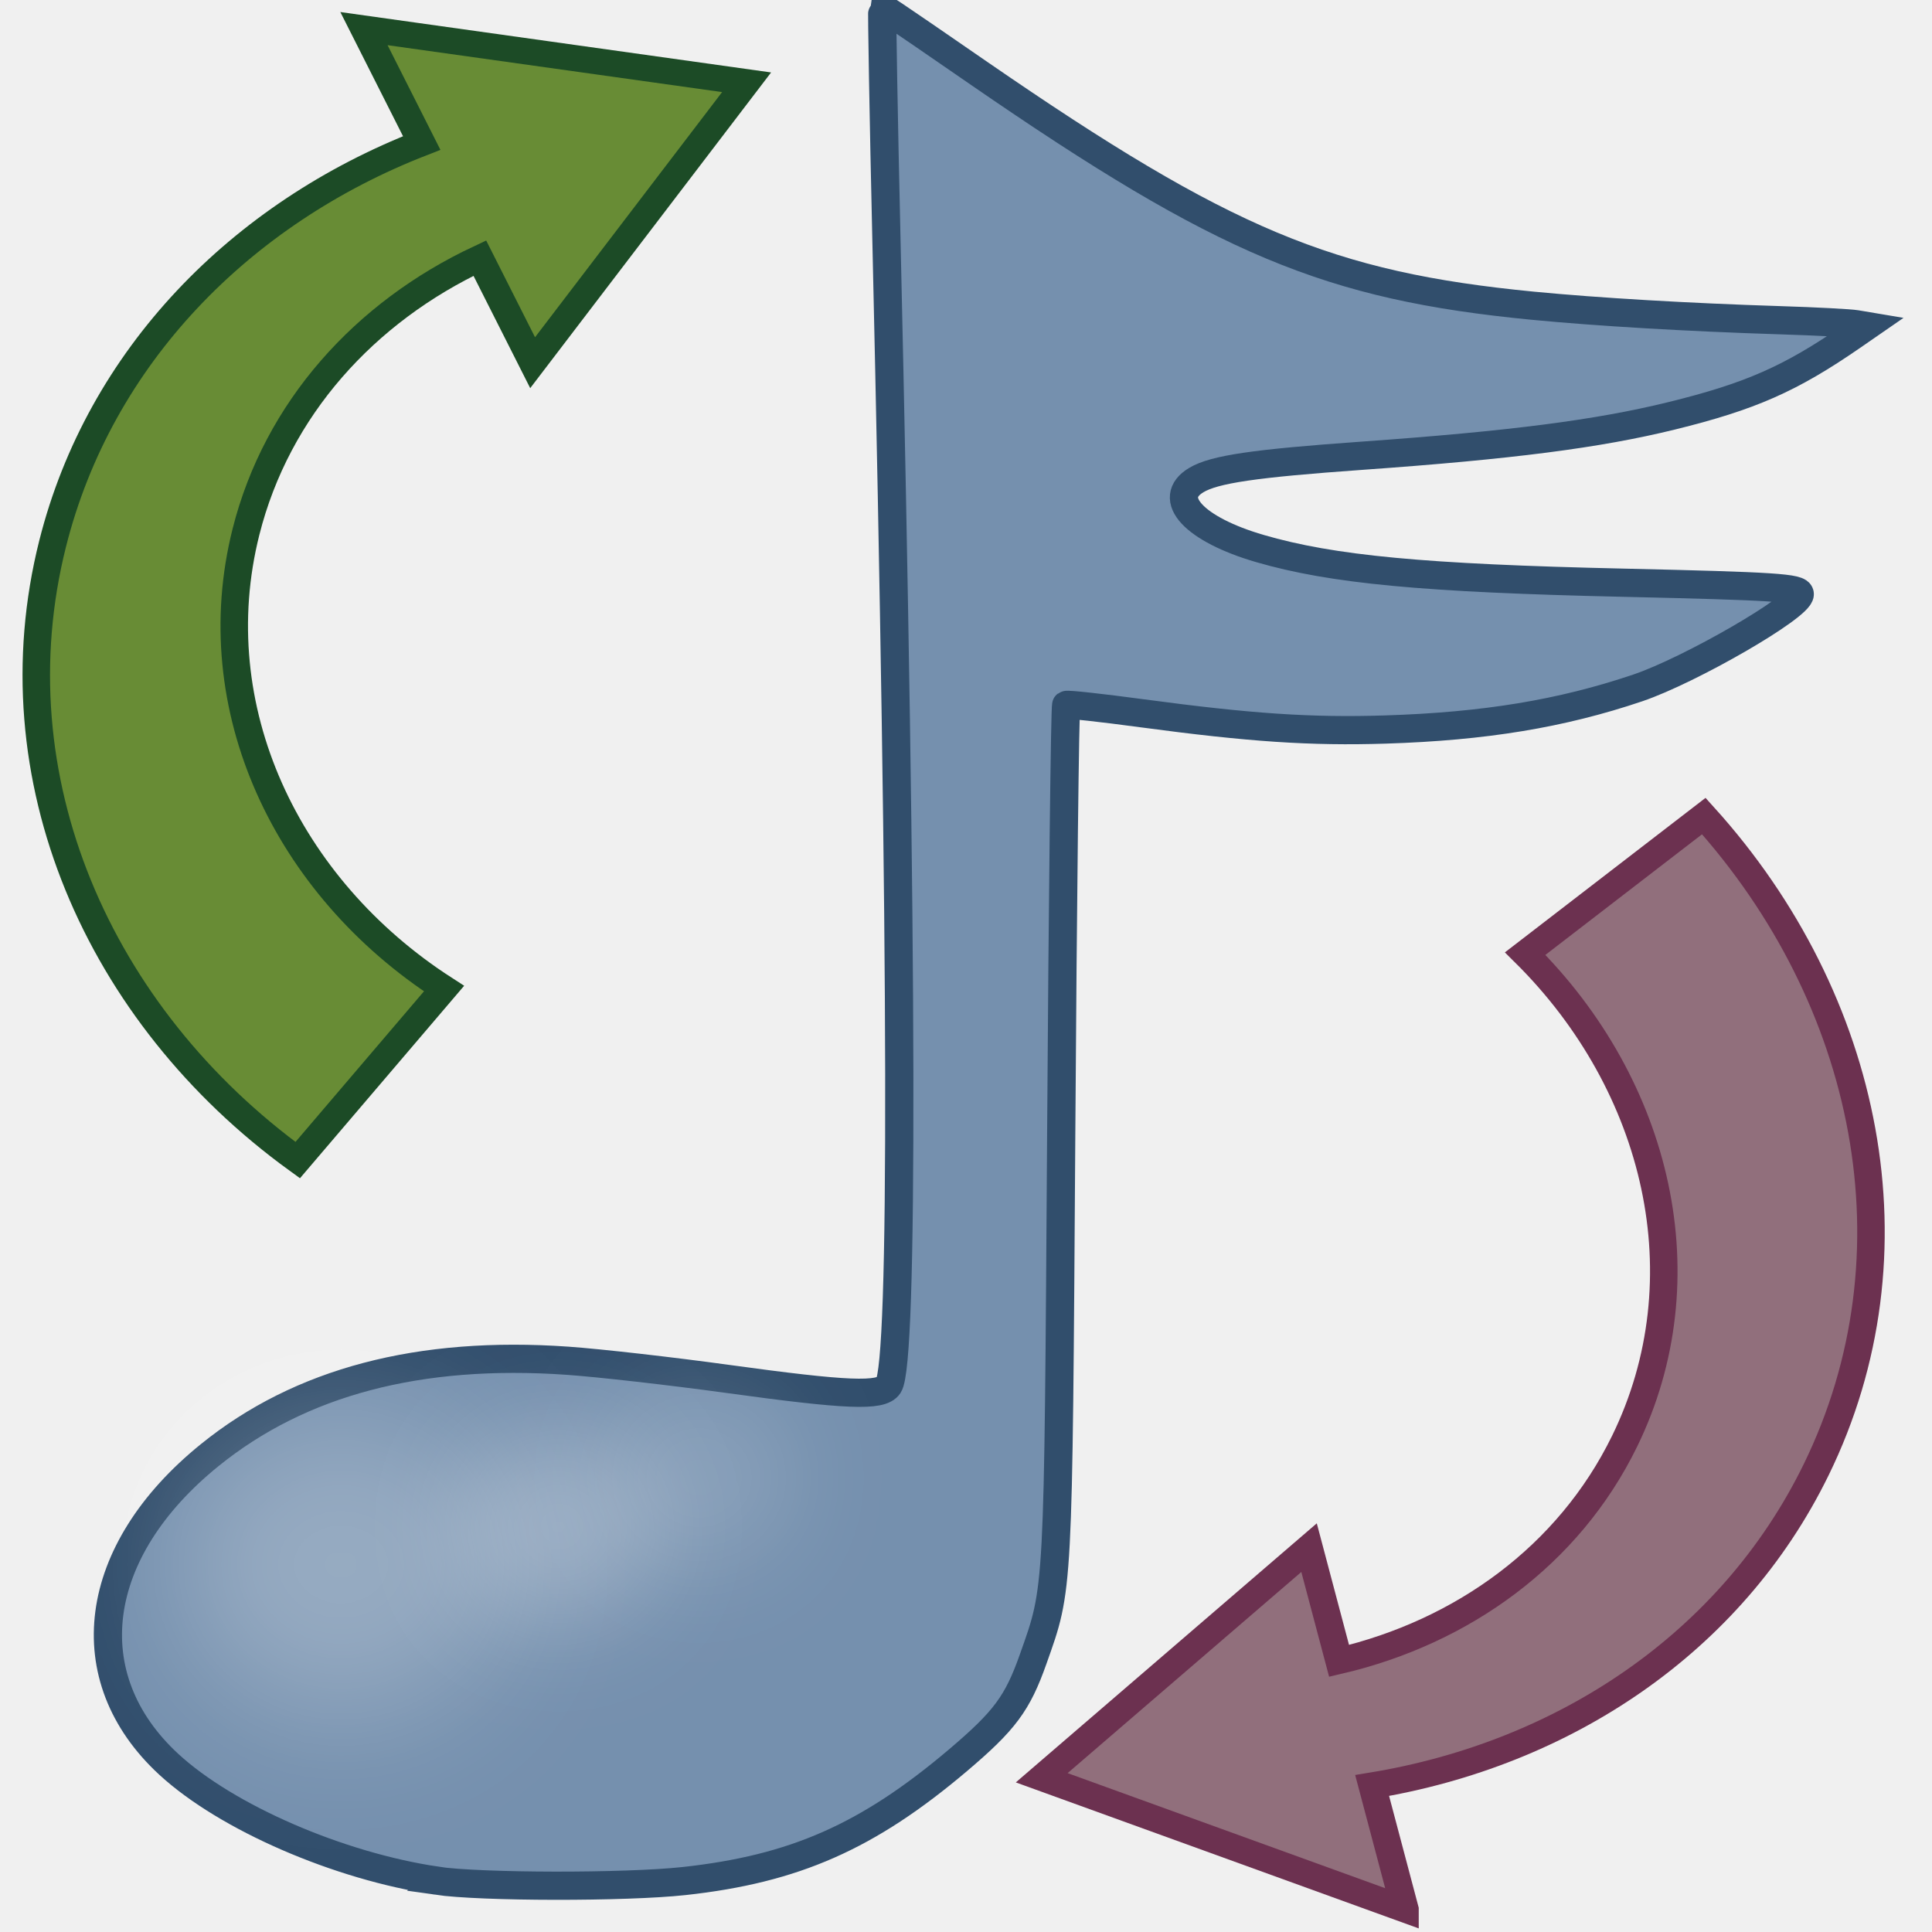
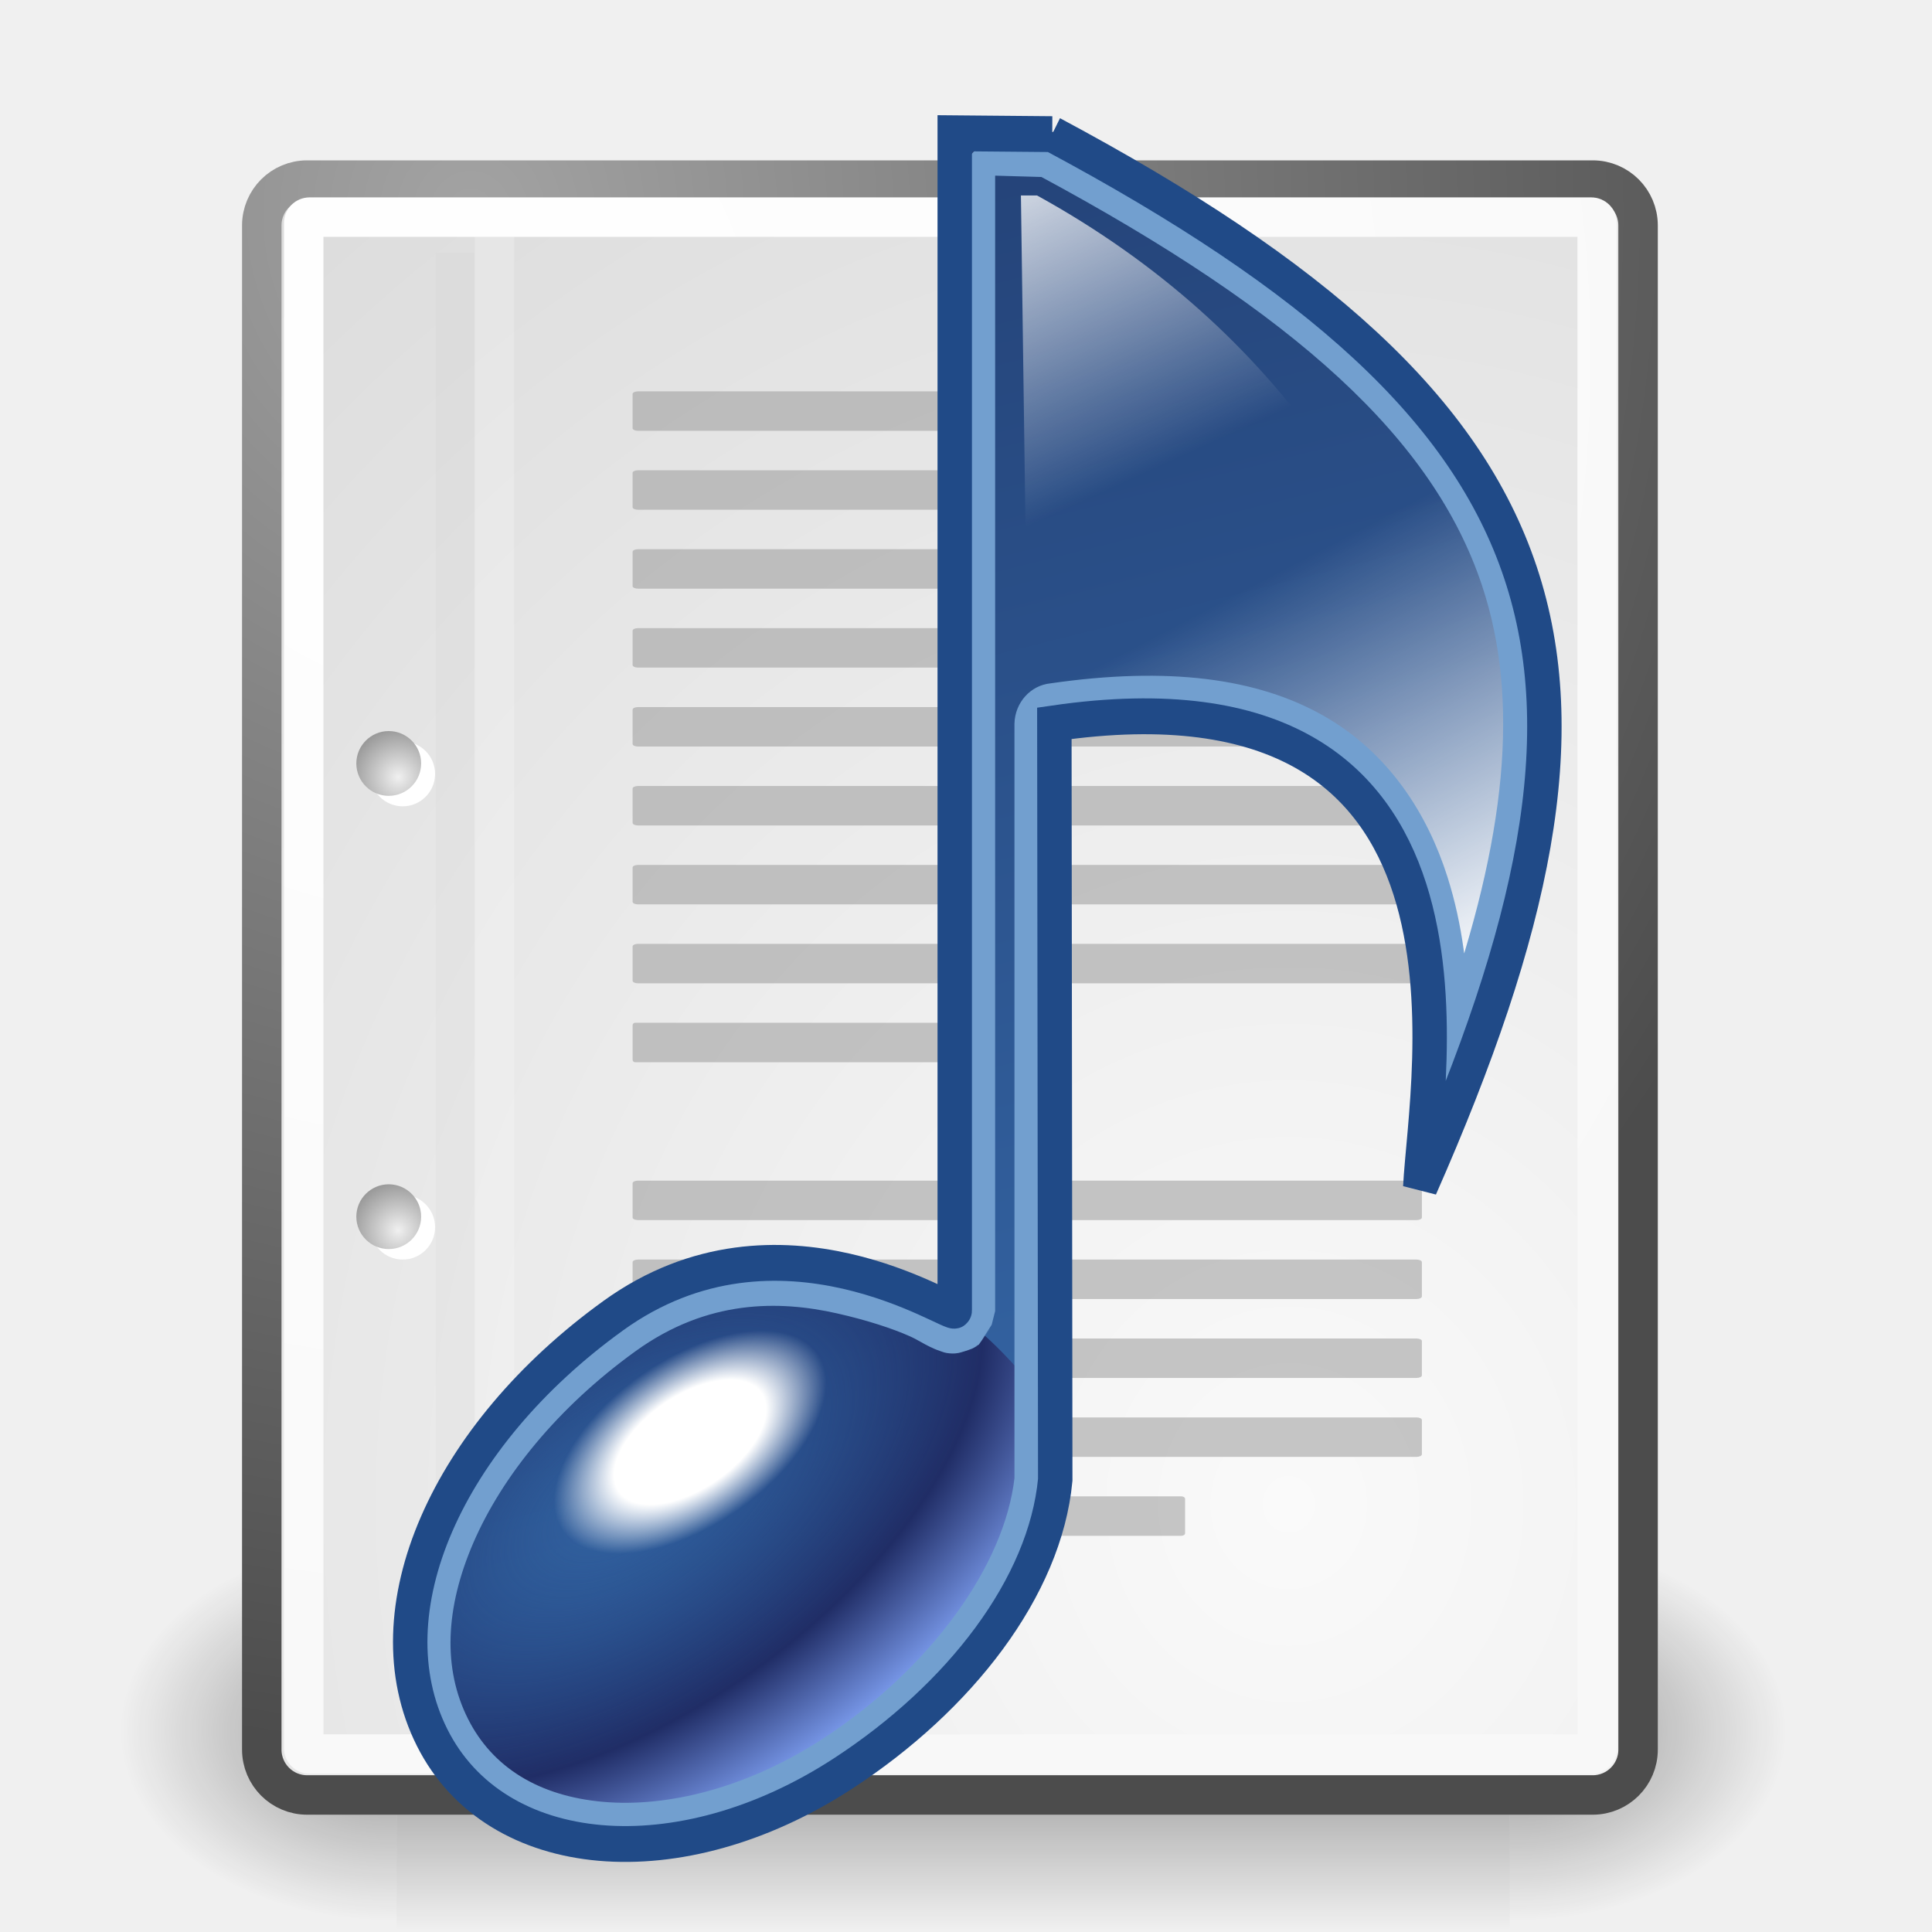
<svg xmlns="http://www.w3.org/2000/svg" xmlns:xlink="http://www.w3.org/1999/xlink" width="256" height="256" id="svg2846" version="1.1">
  <defs id="defs2848">
+     <linearGradient id="linearGradient30684">
+       <stop style="stop-color:#babdb6;stop-opacity:1" offset="0" id="stop30686" />
+       <stop style="stop-color:#d3d7cf;stop-opacity:1" offset="1" id="stop30688" />
+     </linearGradient>
    <linearGradient xlink:href="#linearGradient5369" id="linearGradient5377" x1="298.356" y1="621.084" x2="310.772" y2="627.605" gradientUnits="userSpaceOnUse" />
    <linearGradient id="linearGradient5369">
      <stop style="stop-color:#ffffff;stop-opacity:1;" offset="0" id="stop5371" />
      <stop style="stop-color:#ffffff;stop-opacity:1;" offset="1" id="stop5373" />
    </linearGradient>
    <linearGradient xlink:href="#linearGradient5369" id="linearGradient5459" x1="298.356" y1="621.084" x2="310.772" y2="627.605" gradientUnits="userSpaceOnUse" />
    <linearGradient id="linearGradient5461">
      <stop style="stop-color:#ffffff;stop-opacity:1;" offset="0" id="stop5463" />
      <stop style="stop-color:#ffffff;stop-opacity:1;" offset="1" id="stop5465" />
    </linearGradient>
-     <filter color-interpolation-filters="sRGB" id="filter6355" x="-0.441" width="1.883" y="-0.524" height="2.048">
-       <feGaussianBlur stdDeviation="1.529" id="feGaussianBlur6357" />
-     </filter>
    <linearGradient xlink:href="#linearGradient5369" id="linearGradient5469" x1="298.356" y1="621.084" x2="310.772" y2="627.605" gradientUnits="userSpaceOnUse" />
    <linearGradient id="linearGradient5471">
      <stop style="stop-color:#ffffff;stop-opacity:1;" offset="0" id="stop5473" />
      <stop style="stop-color:#ffffff;stop-opacity:1;" offset="1" id="stop5475" />
    </linearGradient>
-     <filter color-interpolation-filters="sRGB" id="filter3863" x="-0.544" width="2.089" y="-0.646" height="2.293">
-       <feGaussianBlur stdDeviation="1.885" id="feGaussianBlur3865" />
-     </filter>
    <linearGradient xlink:href="#linearGradient5369" id="linearGradient5479" x1="298.356" y1="621.084" x2="310.772" y2="627.605" gradientUnits="userSpaceOnUse" />
    <linearGradient id="linearGradient5481">
      <stop style="stop-color:#ffffff;stop-opacity:1;" offset="0" id="stop5483" />
      <stop style="stop-color:#ffffff;stop-opacity:1;" offset="1" id="stop5485" />
    </linearGradient>
-     <filter color-interpolation-filters="sRGB" id="filter3863-7" x="-0.544" width="2.089" y="-0.646" height="2.293">
-       <feGaussianBlur stdDeviation="1.885" id="feGaussianBlur3865-8" />
-     </filter>
    <linearGradient y2="627.605" x2="310.772" y1="621.084" x1="298.356" gradientUnits="userSpaceOnUse" id="linearGradient5495" xlink:href="#linearGradient5369" />
    <linearGradient y2="627.605" x2="310.772" y1="621.084" x1="298.356" gradientUnits="userSpaceOnUse" id="linearGradient5497" xlink:href="#linearGradient5369" />
    <linearGradient y2="627.605" x2="310.772" y1="621.084" x1="298.356" gradientUnits="userSpaceOnUse" id="linearGradient5499" xlink:href="#linearGradient5369" />
    <linearGradient y2="627.605" x2="310.772" y1="621.084" x1="298.356" gradientUnits="userSpaceOnUse" id="linearGradient5501" xlink:href="#linearGradient5369" />
+     <linearGradient xlink:href="#linearGradient25869" id="linearGradient26827" gradientUnits="userSpaceOnUse" x1="92.118" y1="32.331" x2="97.352" y2="54.043" gradientTransform="matrix(1.334605,0,0,1.334605,-31.9148,-19.48015)" />
+     <linearGradient id="linearGradient25869">
+       <stop style="stop-color:#203a6d;stop-opacity:1" offset="0" id="stop25871" />
+       <stop style="stop-color:#3465a4;stop-opacity:1" offset="1" id="stop25873" />
+     </linearGradient>
+     <radialGradient xlink:href="#radialGradient26169" id="radialGradient26833" gradientUnits="userSpaceOnUse" gradientTransform="matrix(0.8159038,-0.5809782,0.3660159,0.4740637,-4.031154,76.55963)" cx="83.698" cy="53.111" fx="83.698" fy="53.111" r="4.351" />
+     <radialGradient gradientUnits="userSpaceOnUse" id="radialGradient26169" r="136.004" cy="-31" cx="52">
+       <stop offset="0" style="stop-color:#ffffff;stop-opacity:1;" id="stop26171" />
+       <stop offset="0" style="stop-color:#3663b6;stop-opacity:1;" id="stop26173" />
+       <stop offset="1" style="stop-color:#ffffff;stop-opacity:0" id="stop26175" />
+     </radialGradient>
+     <radialGradient xlink:href="#radialGradient26169" id="radialGradient26831" gradientUnits="userSpaceOnUse" gradientTransform="matrix(0.8159038,-0.5809782,0.3660159,0.4740637,-4.031154,76.55963)" cx="83.698" cy="53.111" fx="83.698" fy="53.111" r="4.351" />
+     <radialGradient gradientUnits="userSpaceOnUse" id="radialGradient29866" r="136.004" cy="-31" cx="52">
+       <stop offset="0" style="stop-color:#ffffff;stop-opacity:1;" id="stop29868" />
+       <stop offset="0" style="stop-color:#3663b6;stop-opacity:1;" id="stop29870" />
+       <stop offset="1" style="stop-color:#ffffff;stop-opacity:0" id="stop29872" />
+     </radialGradient>
+     <radialGradient xlink:href="#radialGradient26179" id="radialGradient26829" gradientUnits="userSpaceOnUse" gradientTransform="matrix(1.582584,-1.082587,0.5973193,0.8053195,-68.44342,106.5404)" cx="84.235" cy="51.627" fx="84.235" fy="51.627" r="4.351" />
+     <radialGradient cx="52" cy="-31" r="136.004" id="radialGradient26179" gradientUnits="userSpaceOnUse">
+       <stop id="stop26181" style="stop-color:#204a87;stop-opacity:0" offset="0" />
+       <stop id="stop26183" style="stop-color:#202d66;stop-opacity:1" offset="0.648" />
+       <stop id="stop26185" style="stop-color:#87aaff;stop-opacity:1" offset="1" />
+     </radialGradient>
+     <linearGradient xlink:href="#linearGradient26209" id="linearGradient26835" gradientUnits="userSpaceOnUse" x1="101.964" y1="47.226" x2="99.321" y2="41.96" gradientTransform="matrix(1.334605,0,0,1.334605,-31.9148,-19.48015)" />
+     <linearGradient id="linearGradient26209">
+       <stop style="stop-color:#ffffff;stop-opacity:1;" offset="0" id="stop26211" />
+       <stop style="stop-color:#ffffff;stop-opacity:0;" offset="1" id="stop26213" />
+     </linearGradient>
+     <linearGradient xlink:href="#linearGradient26209-5" id="linearGradient26837" gradientUnits="userSpaceOnUse" gradientTransform="matrix(1.334605,0,0,1.334605,-31.9148,-9.028608)" x1="94.927" y1="28.336" x2="96.994" y2="33.071" />
+     <linearGradient id="linearGradient26209-5">
+       <stop style="stop-color:#ffffff;stop-opacity:1;" offset="0" id="stop26211-0" />
+       <stop style="stop-color:#ffffff;stop-opacity:0;" offset="1" id="stop26213-0" />
+     </linearGradient>
+     <radialGradient r="12.469" fy="176.5" fx="192.969" cy="176.5" cx="192.969" gradientTransform="matrix(0.786217,-0.04367762,0.02938633,0.5289672,36.06675,91.56571)" gradientUnits="userSpaceOnUse" id="radialGradient26903" xlink:href="#radialGradient25829" />
+     <radialGradient gradientUnits="userSpaceOnUse" id="radialGradient25829" r="136.004" cy="-31" cx="52">
+       <stop offset="0" style="stop-color:#ffffff;stop-opacity:1;" id="stop25831" />
+       <stop offset="0.557" style="stop-color:#ffffff;stop-opacity:1;" id="stop25833" />
+       <stop offset="1" style="stop-color:#ffffff;stop-opacity:0;" id="stop25835" />
+     </radialGradient>
+     <linearGradient xlink:href="#linearGradient25869" id="linearGradient30005" gradientUnits="userSpaceOnUse" gradientTransform="matrix(1.334605,0,0,1.334605,-31.9148,-19.48015)" x1="92.118" y1="32.331" x2="97.352" y2="54.043" />
+     <radialGradient xlink:href="#radialGradient26179" id="radialGradient30007" gradientUnits="userSpaceOnUse" gradientTransform="matrix(1.582584,-1.082587,0.5973193,0.8053195,-68.44342,106.5404)" cx="84.235" cy="51.627" fx="84.235" fy="51.627" r="4.351" />
+     <radialGradient xlink:href="#radialGradient26169" id="radialGradient30009" gradientUnits="userSpaceOnUse" gradientTransform="matrix(0.8159038,-0.5809782,0.3660159,0.4740637,-4.031154,76.55963)" cx="83.698" cy="53.111" fx="83.698" fy="53.111" r="4.351" />
+     <radialGradient xlink:href="#radialGradient26169" id="radialGradient30011" gradientUnits="userSpaceOnUse" gradientTransform="matrix(0.8159038,-0.5809782,0.3660159,0.4740637,-4.031154,76.55963)" cx="83.698" cy="53.111" fx="83.698" fy="53.111" r="4.351" />
+     <linearGradient xlink:href="#linearGradient26209" id="linearGradient30013" gradientUnits="userSpaceOnUse" gradientTransform="matrix(1.334605,0,0,1.334605,-31.9148,-19.48015)" x1="101.964" y1="47.226" x2="99.321" y2="41.96" />
+     <linearGradient xlink:href="#linearGradient26209-5" id="linearGradient30015" gradientUnits="userSpaceOnUse" gradientTransform="matrix(1.334605,0,0,1.334605,-31.9148,-9.028608)" x1="94.927" y1="28.336" x2="96.994" y2="33.071" />
+     <linearGradient xlink:href="#linearGradient30684" id="linearGradient30690" x1="5.568" y1="38.112" x2="35.881" y2="77.314" gradientUnits="userSpaceOnUse" />
+     <linearGradient xlink:href="#linearGradient30684-0" id="linearGradient30690-2" x1="5.568" y1="38.112" x2="35.881" y2="77.314" gradientUnits="userSpaceOnUse" />
+     <linearGradient id="linearGradient30684-0">
+       <stop style="stop-color:#babdb6;stop-opacity:1" offset="0" id="stop30686-8" />
+       <stop style="stop-color:#d3d7cf;stop-opacity:1" offset="1" id="stop30688-9" />
+     </linearGradient>
+     <linearGradient y2="77.314" x2="35.881" y1="38.112" x1="5.568" gradientUnits="userSpaceOnUse" id="linearGradient30709" xlink:href="#linearGradient30684-0" />
+     <radialGradient xlink:href="#linearGradient259" id="radialGradient15658" gradientUnits="userSpaceOnUse" gradientTransform="scale(0.960493,1.041132)" cx="33.967" cy="35.737" fx="33.967" fy="35.737" r="86.708" />
+     <linearGradient id="linearGradient259">
+       <stop id="stop260" offset="0" style="stop-color:#fafafa;stop-opacity:1;" />
+       <stop id="stop261" offset="1" style="stop-color:#bbbbbb;stop-opacity:1;" />
+     </linearGradient>
+     <radialGradient xlink:href="#linearGradient269" id="radialGradient15656" gradientUnits="userSpaceOnUse" gradientTransform="matrix(0.968273,0,0,1.032767,3.353553,0.646447)" cx="8.824" cy="3.756" fx="8.824" fy="3.756" r="37.752" />
+     <linearGradient id="linearGradient269">
+       <stop id="stop270" offset="0" style="stop-color:#a3a3a3;stop-opacity:1;" />
+       <stop id="stop271" offset="1" style="stop-color:#4c4c4c;stop-opacity:1;" />
+     </linearGradient>
+     <radialGradient xlink:href="#linearGradient15662" id="radialGradient15668" gradientUnits="userSpaceOnUse" gradientTransform="matrix(0.968273,0,0,1.032767,-2.75,-2.499999)" cx="8.144" cy="7.268" fx="8.144" fy="7.268" r="38.159" />
+     <linearGradient id="linearGradient15662">
+       <stop id="stop15664" offset="0" style="stop-color:#ffffff;stop-opacity:1;" />
+       <stop id="stop15666" offset="1" style="stop-color:#f8f8f8;stop-opacity:1;" />
+     </linearGradient>
+     <radialGradient r="5.256" fy="114.568" fx="20.892" cy="114.568" cx="20.892" gradientTransform="matrix(0.229703,0,0,0.229703,4.613529,3.979808)" gradientUnits="userSpaceOnUse" id="radialGradient2283" xlink:href="#aigrd2" />
+     <radialGradient id="aigrd2" cx="20.892" cy="114.568" r="5.256" fx="20.892" fy="114.568" gradientUnits="userSpaceOnUse">
+       <stop offset="0" style="stop-color:#F0F0F0" id="stop15566" />
+       <stop offset="1" style="stop-color:#9a9a9a;stop-opacity:1;" id="stop15568" />
+     </radialGradient>
+     <radialGradient r="5.257" fy="64.568" fx="20.892" cy="64.568" cx="20.892" gradientTransform="matrix(0.229703,0,0,0.229703,4.613529,3.979808)" gradientUnits="userSpaceOnUse" id="radialGradient2285" xlink:href="#aigrd3" />
+     <radialGradient id="aigrd3" cx="20.892" cy="64.568" r="5.257" fx="20.892" fy="64.568" gradientUnits="userSpaceOnUse">
+       <stop offset="0" style="stop-color:#F0F0F0" id="stop15573" />
+       <stop offset="1" style="stop-color:#9a9a9a;stop-opacity:1;" id="stop15575" />
+     </radialGradient>
+     <radialGradient r="86.708" fy="35.737" fx="33.967" cy="35.737" cx="33.967" gradientTransform="matrix(0.2918825,0,0,0.3163878,26.14399,60.18745)" gradientUnits="userSpaceOnUse" id="radialGradient31867" xlink:href="#linearGradient259" />
+     <radialGradient r="37.752" fy="3.756" fx="8.824" cy="3.756" cx="8.824" gradientTransform="matrix(0.2942468,0,0,0.3138457,27.1631,60.3839)" gradientUnits="userSpaceOnUse" id="radialGradient31869" xlink:href="#linearGradient269" />
+     <radialGradient xlink:href="#linearGradient15662" id="radialGradient31954" gradientUnits="userSpaceOnUse" gradientTransform="matrix(0.2942468,0,0,0.3138457,27.1631,60.3839)" cx="8.144" cy="7.268" fx="8.144" fy="7.268" r="38.159" />
+     <radialGradient xlink:href="#aigrd2" id="radialGradient31956" gradientUnits="userSpaceOnUse" gradientTransform="matrix(0.229703,0,0,0.229703,4.613529,3.979808)" cx="20.892" cy="114.568" fx="20.892" fy="114.568" r="5.256" />
+     <radialGradient xlink:href="#aigrd3" id="radialGradient31958" gradientUnits="userSpaceOnUse" gradientTransform="matrix(0.229703,0,0,0.229703,4.613529,3.979808)" cx="20.892" cy="64.568" fx="20.892" fy="64.568" r="5.257" />
+     <radialGradient r="5.256" fy="114.568" fx="20.892" cy="114.568" cx="20.892" gradientTransform="matrix(0.229703,0,0,0.229703,4.613529,3.979808)" gradientUnits="userSpaceOnUse" id="radialGradient2283-4" xlink:href="#aigrd2-1" />
+     <radialGradient id="aigrd2-1" cx="20.892" cy="114.568" r="5.256" fx="20.892" fy="114.568" gradientUnits="userSpaceOnUse">
+       <stop offset="0" style="stop-color:#F0F0F0" id="stop15566-6" />
+       <stop offset="1" style="stop-color:#9a9a9a;stop-opacity:1;" id="stop15568-6" />
+     </radialGradient>
+     <radialGradient r="5.257" fy="64.568" fx="20.892" cy="64.568" cx="20.892" gradientTransform="matrix(0.229703,0,0,0.229703,4.613529,3.979808)" gradientUnits="userSpaceOnUse" id="radialGradient2285-5" xlink:href="#aigrd3-7" />
+     <radialGradient id="aigrd3-7" cx="20.892" cy="64.568" r="5.257" fx="20.892" fy="64.568" gradientUnits="userSpaceOnUse">
+       <stop offset="0" style="stop-color:#F0F0F0" id="stop15573-0" />
+       <stop offset="1" style="stop-color:#9a9a9a;stop-opacity:1;" id="stop15575-3" />
+     </radialGradient>
+     <radialGradient xlink:href="#linearGradient15662-7" id="radialGradient15668-0" gradientUnits="userSpaceOnUse" gradientTransform="matrix(1.538668,0,0,1.641155,4.411455,33.30353)" cx="8.144" cy="7.268" fx="8.144" fy="7.268" r="38.159" />
+     <linearGradient id="linearGradient15662-7">
+       <stop id="stop15664-0" offset="0" style="stop-color:#ffffff;stop-opacity:1;" />
+       <stop id="stop15666-6" offset="1" style="stop-color:#f8f8f8;stop-opacity:1;" />
+     </linearGradient>
+     <radialGradient xlink:href="#linearGradient259-4" id="radialGradient15658-4" gradientUnits="userSpaceOnUse" gradientTransform="matrix(1.526305,0,0,1.654447,-0.9176276,32.27627)" cx="33.967" cy="35.737" fx="33.967" fy="35.737" r="86.708" />
+     <linearGradient id="linearGradient259-4">
+       <stop id="stop260-6" offset="0" style="stop-color:#fafafa;stop-opacity:1;" />
+       <stop id="stop261-4" offset="1" style="stop-color:#bbbbbb;stop-opacity:1;" />
+     </linearGradient>
+     <radialGradient xlink:href="#linearGradient269-3" id="radialGradient15656-9" gradientUnits="userSpaceOnUse" gradientTransform="matrix(1.538668,0,0,1.641155,4.411455,33.30353)" cx="8.824" cy="3.756" fx="8.824" fy="3.756" r="37.752" />
+     <linearGradient id="linearGradient269-3">
+       <stop id="stop270-8" offset="0" style="stop-color:#a3a3a3;stop-opacity:1;" />
+       <stop id="stop271-8" offset="1" style="stop-color:#4c4c4c;stop-opacity:1;" />
+     </linearGradient>
+     <linearGradient xlink:href="#linearGradient5048" id="linearGradient6715" gradientUnits="userSpaceOnUse" gradientTransform="matrix(2.774389,0,0,1.969706,-1892.179,-872.8854)" x1="302.857" y1="366.648" x2="302.857" y2="609.505" />
+     <linearGradient id="linearGradient5048">
+       <stop style="stop-color:black;stop-opacity:0;" offset="0" id="stop5050" />
+       <stop id="stop5056" offset="0.5" style="stop-color:black;stop-opacity:1;" />
+       <stop style="stop-color:black;stop-opacity:0;" offset="1" id="stop5052" />
+     </linearGradient>
+     <radialGradient xlink:href="#linearGradient5060" id="radialGradient6717" gradientUnits="userSpaceOnUse" gradientTransform="matrix(2.774389,0,0,1.969706,-1891.633,-872.8854)" cx="605.714" cy="486.648" fx="605.714" fy="486.648" r="117.143" />
+     <linearGradient id="linearGradient5060">
+       <stop style="stop-color:black;stop-opacity:1;" offset="0" id="stop5062" />
+       <stop style="stop-color:black;stop-opacity:0;" offset="1" id="stop5064" />
+     </linearGradient>
+     <radialGradient xlink:href="#linearGradient5060" id="radialGradient6719" gradientUnits="userSpaceOnUse" gradientTransform="matrix(-2.774389,0,0,1.969706,112.7623,-872.8854)" cx="605.714" cy="486.648" fx="605.714" fy="486.648" r="117.143" />
+     <radialGradient r="117.143" fy="486.648" fx="605.714" cy="486.648" cx="605.714" gradientTransform="matrix(-2.774389,0,0,1.969706,112.7623,-872.8854)" gradientUnits="userSpaceOnUse" id="radialGradient32043" xlink:href="#linearGradient5060" />
  </defs>
  <g id="layer1" transform="translate(-299.3388,-119.4848)">
    <g id="g11223" transform="matrix(0.1555799,0,0,0.1555799,326.386,601.6653)" style="fill:#606060;fill-opacity:1" />
    <g id="g4274" transform="matrix(11.83432,0,0,11.83432,-3234.956,-7086.836)">
      <g style="fill:#606060;fill-opacity:1" id="layer1-2" transform="matrix(0.2780626,0,0,0.2780626,298.9163,600.3643)">
-         <g style="fill:#606060;fill-opacity:1" id="Ebene_2" transform="matrix(0.111686,0,0,0.1065543,0,32)">
-           <path style="fill:#916f7c;fill-opacity:1;stroke:#6c3150;stroke-width:9.914;stroke-miterlimit:4;stroke-opacity:1;stroke-dasharray:none" id="path5642" d="m 497.905,710.479 -11.843,-46.813 c 69.058,-11.878 129.497,-53.79 160.059,-119.276 38.173,-81.796 19.219,-177.833 -40.477,-247.081 -18.17,14.67 -41.81,33.755 -64.402,51.982 48.058,49.951 64.535,122.786 35.806,184.345 -20.135,43.145 -58.394,71.989 -102.903,82.932 l -10.826,-42.792 -96.386,86.961 130.972,49.743 z" />
-           <path style="fill:#688c35;fill-opacity:1;stroke:#1c4b26;stroke-width:9.914;stroke-miterlimit:4;stroke-opacity:1;stroke-dasharray:none" id="path5642-0" d="M 122.577,-0.267 143.401,42.967 C 78.179,69.558 27.316,123.665 10.336,194.36 -10.873,282.663 26.62,372.515 98.689,427.326 113.571,409.034 132.935,385.238 151.441,362.507 94.566,324.054 64.075,256.365 80.037,189.909 91.225,143.332 122.965,106.818 164.352,86.465 L 183.388,125.985 260.533,20.011 122.577,-0.267 z" />
-         </g>
-       </g>
-       <g transform="matrix(1.136052,0,0,1.136052,-41.42799,-83.35884)" id="g5436">
-         <path style="fill:#7590ae;fill-opacity:1;stroke:#314e6c;stroke-width:0.278;stroke-miterlimit:4;stroke-opacity:1;stroke-dasharray:none" d="m 303.652,627.92 c -0.964,-0.142 -2.07,-0.622 -2.639,-1.146 -0.931,-0.858 -0.767,-2.102 0.403,-3.048 0.893,-0.723 2.067,-1.032 3.526,-0.93 0.315,0.022 1.025,0.103 1.578,0.179 1.176,0.162 1.513,0.176 1.587,0.064 0.147,-0.223 0.14,-4.227 -0.021,-11.262 -0.029,-1.26 -0.047,-2.297 -0.041,-2.304 0.012,-0.014 -7.2e-4,-0.023 0.961,0.64 2.406,1.657 3.439,2.09 5.45,2.285 0.644,0.062 1.526,0.114 2.438,0.143 0.353,0.011 0.69,0.029 0.748,0.039 l 0.107,0.018 -0.149,0.103 c -0.606,0.418 -0.999,0.591 -1.775,0.782 -0.728,0.179 -1.581,0.289 -3.059,0.394 -1.055,0.075 -1.448,0.133 -1.626,0.239 -0.304,0.181 -0.022,0.486 0.626,0.675 0.711,0.207 1.616,0.293 3.585,0.337 1.491,0.034 1.736,0.05 1.736,0.113 0,0.125 -1.078,0.748 -1.597,0.924 -0.752,0.254 -1.509,0.379 -2.488,0.41 -0.734,0.023 -1.33,-0.017 -2.396,-0.16 -0.4,-0.054 -0.737,-0.091 -0.749,-0.082 -0.012,0.009 -0.034,1.909 -0.049,4.223 -0.03,4.571 -0.024,4.467 -0.276,5.179 -0.155,0.439 -0.281,0.608 -0.743,1 -0.887,0.751 -1.609,1.07 -2.697,1.189 -0.577,0.063 -2.002,0.061 -2.441,-0.003 z" id="path2818" />
-         <g style="fill:url(#linearGradient5501);fill-opacity:1" transform="matrix(1.159245,0,0,1.159245,-48.5766,-99.66972)" id="g3926">
-           <path style="opacity:0.245;fill:url(#linearGradient5495);fill-opacity:1;fill-rule:evenodd;stroke:none;stroke-width:1px;marker:none;visibility:visible;display:inline;overflow:visible;filter:url(#filter6355);enable-background:accumulate" id="path6349" d="m 16.25,37.938 c 0,1.933 -1.861,3.5 -4.156,3.5 -2.295,0 -4.156,-1.567 -4.156,-3.5 0,-1.933 1.861,-3.5 4.156,-3.5 2.295,0 4.156,1.567 4.156,3.5 z" transform="matrix(0.3398746,0,0,0.3699677,298.9208,610.9173)" />
-           <path style="opacity:0.141;fill:url(#linearGradient5497);fill-opacity:1;fill-rule:evenodd;stroke:none;stroke-width:1px;marker:none;visibility:visible;display:inline;overflow:visible;filter:url(#filter3863);enable-background:accumulate" id="path6349-2" d="m 16.25,37.938 c 0,1.933 -1.861,3.5 -4.156,3.5 -2.295,0 -4.156,-1.567 -4.156,-3.5 0,-1.933 1.861,-3.5 4.156,-3.5 2.295,0 4.156,1.567 4.156,3.5 z" transform="matrix(0.2039204,0,0,0.2219759,303.6082,615.7936)" />
-           <path style="opacity:0.257;fill:url(#linearGradient5499);fill-opacity:1;fill-rule:evenodd;stroke:none;stroke-width:1px;marker:none;visibility:visible;display:inline;overflow:visible;filter:url(#filter3863-7);enable-background:accumulate" id="path6349-2-5" d="m 16.25,37.938 c 0,1.933 -1.861,3.5 -4.156,3.5 -2.295,0 -4.156,-1.567 -4.156,-3.5 0,-1.933 1.861,-3.5 4.156,-3.5 2.295,0 4.156,1.567 4.156,3.5 z" transform="matrix(0.2135269,0,0,0.2324329,302.2958,615.8147)" />
+         <g style="display:inline" transform="matrix(0.03345758,0,0,0.03316036,67.17741,97.67284)" id="g6707">
+           <rect style="opacity:0.402;color:#000000;fill:url(#linearGradient6715);fill-opacity:1;fill-rule:nonzero;stroke:none;stroke-width:1;marker:none;visibility:visible;display:inline;overflow:visible" id="rect6709" width="1339.633" height="478.357" x="-1559.252" y="-150.697" />
+           <path style="opacity:0.402;color:#000000;fill:url(#radialGradient6717);fill-opacity:1;fill-rule:nonzero;stroke:none;stroke-width:1;marker:none;visibility:visible;display:inline;overflow:visible" d="m -219.619,-150.68 c 0,0 0,478.331 0,478.331 142.874,0.9 345.4,-107.17 345.4,-239.196 0,-132.027 -159.437,-239.135 -345.4,-239.135 z" id="path6711" />
+           <path id="path6713" d="m -1559.252,-150.68 c 0,0 0,478.331 0,478.331 -142.874,0.9 -345.4,-107.17 -345.4,-239.196 0,-132.027 159.437,-239.135 345.4,-239.135 z" style="opacity:0.402;color:#000000;fill:url(#radialGradient32043);fill-opacity:1;fill-rule:nonzero;stroke:none;stroke-width:1;marker:none;visibility:visible;display:inline;overflow:visible" />
+         </g>
+         <rect style="color:#000000;fill:url(#radialGradient15658-4);fill-opacity:1;fill-rule:nonzero;stroke:url(#radialGradient15656-9);stroke-width:1.589;stroke-linecap:round;stroke-linejoin:round;stroke-miterlimit:4;stroke-opacity:1;stroke-dashoffset:0;marker:none;visibility:visible;display:block;overflow:visible" id="rect15391" width="55.419" height="65.026" x="9.576" y="38.071" ry="1.826" />
+         <rect style="color:#000000;fill:none;stroke:url(#radialGradient15668-0);stroke-width:1.589;stroke-linecap:round;stroke-linejoin:round;stroke-miterlimit:4;stroke-opacity:1;stroke-dashoffset:0;marker:none;visibility:visible;display:block;overflow:visible" id="rect15660" width="52.084" height="61.889" x="11.264" y="39.561" ry="0.237" rx="0.237" />
+         <g style="display:inline" transform="matrix(1.589085,0,0,1.589085,0.1096294,32.2159)" id="g2270">
+           <g id="g1440" style="fill:#ffffff;fill-opacity:1;fill-rule:nonzero;stroke:#000000;stroke-miterlimit:4" transform="matrix(0.229703,0,0,0.229703,4.967081,4.244972)">
+             <radialGradient id="radialGradient1442" cx="20.892" cy="114.568" r="5.256" fx="20.892" fy="114.568" gradientUnits="userSpaceOnUse">
+               <stop offset="0" style="stop-color:#F0F0F0" id="stop1444" />
+               <stop offset="1" style="stop-color:#474747" id="stop1446" />
+             </radialGradient>
+             <path style="stroke:none" d="m 23.428,113.07 c 0,1.973 -1.6,3.572 -3.573,3.572 -1.974,0 -3.573,-1.6 -3.573,-3.572 0,-1.974 1.6,-3.573 3.573,-3.573 1.973,0 3.573,1.6 3.573,3.573 z" id="path1448" />
+             <radialGradient id="radialGradient1450" cx="20.892" cy="64.568" r="5.257" fx="20.892" fy="64.568" gradientUnits="userSpaceOnUse">
+               <stop offset="0" style="stop-color:#F0F0F0" id="stop1452" />
+               <stop offset="1" style="stop-color:#474747" id="stop1454" />
+             </radialGradient>
+             <path style="stroke:none" d="m 23.428,63.07 c 0,1.973 -1.6,3.573 -3.573,3.573 -1.974,0 -3.573,-1.6 -3.573,-3.573 0,-1.974 1.6,-3.573 3.573,-3.573 1.973,0 3.573,1.6 3.573,3.573 z" id="path1456" />
+           </g>
+           <path style="fill:url(#radialGradient2283-4);fill-rule:nonzero;stroke:none" d="m 9.995,29.952 c 0,0.453 -0.368,0.82 -0.821,0.82 -0.453,0 -0.821,-0.368 -0.821,-0.82 0,-0.453 0.368,-0.821 0.821,-0.821 0.453,0 0.821,0.368 0.821,0.821 z" id="path15570" />
+           <path style="fill:url(#radialGradient2285-5);fill-rule:nonzero;stroke:none" d="m 9.995,18.467 c 0,0.453 -0.368,0.821 -0.821,0.821 -0.453,0 -0.821,-0.368 -0.821,-0.821 0,-0.453 0.368,-0.821 0.821,-0.821 0.453,0 0.821,0.368 0.821,0.821 z" id="path15577" />
+         </g>
+         <path style="fill:none;stroke:#000000;stroke-width:1.571;stroke-linecap:butt;stroke-linejoin:miter;stroke-miterlimit:4;stroke-opacity:0.018;display:inline" d="m 17.366,41.007 0,60.237" id="path15672" />
+         <path style="fill:none;stroke:#ffffff;stroke-width:1.589;stroke-linecap:butt;stroke-linejoin:miter;stroke-miterlimit:4;stroke-opacity:0.205;display:inline" d="m 18.946,40.254 0,60.413" id="path15674" />
+         <g style="display:inline" transform="matrix(1.444623,0,0,1.589085,2.838376,32.27626)" id="g2253">
+           <rect style="color:#000000;fill:#9b9b9b;fill-opacity:0.55;fill-rule:nonzero;stroke:none;stroke-width:1;marker:none;visibility:visible;display:block;overflow:visible" id="rect15686" width="22" height="1" x="15" y="9" rx="0.152" ry="0.065" />
+           <rect style="color:#000000;fill:#9b9b9b;fill-opacity:0.55;fill-rule:nonzero;stroke:none;stroke-width:1;marker:none;visibility:visible;display:block;overflow:visible" id="rect15688" width="22" height="1" x="15" y="11" rx="0.152" ry="0.065" />
+           <rect style="color:#000000;fill:#9b9b9b;fill-opacity:0.55;fill-rule:nonzero;stroke:none;stroke-width:1;marker:none;visibility:visible;display:block;overflow:visible" id="rect15690" width="22" height="1" x="15" y="13" rx="0.152" ry="0.065" />
+           <rect style="color:#000000;fill:#9b9b9b;fill-opacity:0.55;fill-rule:nonzero;stroke:none;stroke-width:1;marker:none;visibility:visible;display:block;overflow:visible" id="rect15692" width="22" height="1" x="15" y="15" rx="0.152" ry="0.065" />
+           <rect style="color:#000000;fill:#9b9b9b;fill-opacity:0.55;fill-rule:nonzero;stroke:none;stroke-width:1;marker:none;visibility:visible;display:block;overflow:visible" id="rect15694" width="22" height="1" x="15" y="17" rx="0.152" ry="0.065" />
+           <rect style="color:#000000;fill:#9b9b9b;fill-opacity:0.55;fill-rule:nonzero;stroke:none;stroke-width:1;marker:none;visibility:visible;display:block;overflow:visible" id="rect15696" width="22" height="1" x="15" y="19" rx="0.152" ry="0.065" />
+           <rect style="color:#000000;fill:#9b9b9b;fill-opacity:0.55;fill-rule:nonzero;stroke:none;stroke-width:1;marker:none;visibility:visible;display:block;overflow:visible" id="rect15698" width="22" height="1" x="15" y="21" rx="0.152" ry="0.065" />
+           <rect style="color:#000000;fill:#9b9b9b;fill-opacity:0.55;fill-rule:nonzero;stroke:none;stroke-width:1;marker:none;visibility:visible;display:block;overflow:visible" id="rect15700" width="22" height="1" x="15" y="23" rx="0.152" ry="0.065" />
+           <rect style="color:#000000;fill:#9b9b9b;fill-opacity:0.55;fill-rule:nonzero;stroke:none;stroke-width:1;marker:none;visibility:visible;display:block;overflow:visible" id="rect15732" width="9.9" height="1" x="15" y="25" rx="0.068" ry="0.065" />
+           <rect style="color:#000000;fill:#9b9b9b;fill-opacity:0.55;fill-rule:nonzero;stroke:none;stroke-width:1;marker:none;visibility:visible;display:block;overflow:visible" id="rect15736" width="22" height="1" x="15" y="29" rx="0.152" ry="0.065" />
+           <rect style="color:#000000;fill:#9b9b9b;fill-opacity:0.55;fill-rule:nonzero;stroke:none;stroke-width:1;marker:none;visibility:visible;display:block;overflow:visible" id="rect15738" width="22" height="1" x="15" y="31" rx="0.152" ry="0.065" />
+           <rect style="color:#000000;fill:#9b9b9b;fill-opacity:0.55;fill-rule:nonzero;stroke:none;stroke-width:1;marker:none;visibility:visible;display:block;overflow:visible" id="rect15740" width="22" height="1" x="15" y="33" rx="0.152" ry="0.065" />
+           <rect style="color:#000000;fill:#9b9b9b;fill-opacity:0.55;fill-rule:nonzero;stroke:none;stroke-width:1;marker:none;visibility:visible;display:block;overflow:visible" id="rect15742" width="22" height="1" x="15" y="35" rx="0.152" ry="0.065" />
+           <rect style="color:#000000;fill:#9b9b9b;fill-opacity:0.55;fill-rule:nonzero;stroke:none;stroke-width:1;marker:none;visibility:visible;display:block;overflow:visible" id="rect15744" width="15.4" height="1" x="15" y="37" rx="0.106" ry="0.065" />
+         </g>
+         <g id="g3770" transform="matrix(4.085598,0,0,4.085598,-1226.292,-2457.501)">
+           <g id="g3672" />
+           <g style="overflow:visible" id="g26438" transform="matrix(0.1297343,0,0,0.1297343,268.7303,622.2852)">
+             <g style="fill:#3465a4;stroke:#204a87;stroke-width:0.465;stroke-miterlimit:4;stroke-dasharray:none;overflow:visible" transform="matrix(4.218479,0,0,4.392655,-82.76416,-220.9084)" id="g2830-0">
+               <g style="fill:#3465a4;stroke:#204a87;stroke-width:0.465;stroke-miterlimit:4;stroke-dasharray:none" transform="translate(-1.182335,0.5161151)" id="g3682">
+                 <path style="fill:url(#linearGradient30005);fill-opacity:1;stroke:none" d="m 96.768,28.826 -1.795,0.023 0,20.357 c 0,0 -3.563,-1.527 -6.15,0.092 -2.944,1.844 -4.404,5.11 -3.261,7.297 1.143,2.187 4.456,2.464 7.401,0.62 2.101,-1.314 3.44,-3.355 3.623,-5.212 l 0.004,-12.874 c 8.186,-1.14 6.867,6.036 6.768,7.945 4.108,-8.949 2.955,-13.35 -6.59,-18.248 z" id="path2832-9" />
+                 <g style="fill:url(#radialGradient30011);fill-opacity:1;stroke:none;overflow:visible" transform="matrix(1.334605,0,0,1.334605,-37.04661,-24.2494)" id="g2830-0-9">
+                   <g style="fill:url(#radialGradient30009);fill-opacity:1;stroke:none" transform="translate(-1.182335,0.5161151)" id="g3682-7">
+                     <path style="fill:url(#radialGradient30007);fill-opacity:1;stroke:none;overflow:visible" d="m 95.464,54.558 c -2.241,1.555 -3.386,3.618 -2.528,5.256 0.858,1.638 3.37,1.972 5.576,0.588 1.574,-0.986 3.576,-3.482 2.978,-4.448 -1.877,-2.666 -4.218,-2.37 -6.026,-1.397 z" id="path2832-9-8-1" />
+                   </g>
+                 </g>
+                 <path style="fill:url(#linearGradient30013);fill-opacity:1;stroke:none;overflow:visible" d="m 96.729,28.864 -1.755,-0.015 1.795,10.205 c 8.186,-1.14 6.689,6.112 6.59,8.021 4.108,-8.949 2.916,-13.312 -6.63,-18.21 z" id="path2832-9-8-8" />
+                 <path d="m 95.469,29.344 0,19.875 c 0,0.001 -0.062,0.187 -0.062,0.188 -3.85e-4,8.5e-4 -0.155,0.218 -0.156,0.219 -3.83e-4,2.91e-4 -0.062,0.031 -0.062,0.031 -4.78e-4,2.25e-4 -0.07,0.025 -0.094,0.031 -0.047,0.013 -0.095,0.03 -0.125,0.031 -0.12,0.005 -0.153,-0.021 -0.188,-0.031 -0.069,-0.021 -0.105,-0.04 -0.156,-0.062 -0.103,-0.045 -0.211,-0.118 -0.375,-0.188 -0.328,-0.14 -0.803,-0.289 -1.344,-0.406 -1.081,-0.235 -2.446,-0.259 -3.812,0.688 -1.435,0.994 -2.464,2.218 -3,3.406 -0.536,1.188 -0.585,2.31 -0.094,3.25 0.486,0.93 1.409,1.46 2.625,1.562 1.216,0.103 2.7,-0.253 4.094,-1.125 1.984,-1.241 3.372,-3.076 3.562,-4.688 l 0,-13.062 a 0.485,0.485 0 0 1 0.438,-0.469 c 2.114,-0.294 3.656,-0.081 4.781,0.531 1.125,0.612 1.782,1.62 2.125,2.656 0.266,0.804 0.359,1.615 0.375,2.406 1.126,-3.081 1.404,-5.528 0.688,-7.594 -0.906,-2.613 -3.435,-4.814 -8.094,-7.219 l -1.125,-0.031 z" id="path25859" style="fill:none;stroke:#729fcf;stroke-width:0.465;stroke-linejoin:miter;stroke-miterlimit:80;stroke-dasharray:none;overflow:visible" xlink:href="#path2832-9-8" />
+                 <path style="fill:none;stroke:#204a87;stroke-width:0.62;overflow:visible" d="m 96.729,28.864 -1.755,-0.015 0,20.357 c 0,0.144 -3.157,-1.981 -6.15,0.092 -2.992,2.073 -4.404,5.11 -3.261,7.297 1.143,2.187 4.456,2.464 7.401,0.62 2.101,-1.314 3.638,-3.222 3.82,-5.079 l -0.016,-13.083 c 8.186,-1.14 6.689,6.112 6.59,8.021 4.108,-8.949 2.916,-13.312 -6.63,-18.21 z" id="path2832-9-8" />
+                 <path id="path26255" d="m 96.166,29.925 0.115,8.026 c 1.835,0.029 4.76,0.829 5.765,2.025 1.581,0.294 0.733,0.448 2.127,0.167 -0.901,-4.24 -3.336,-7.9 -7.716,-10.218 l -0.292,0 z" style="fill:url(#linearGradient30015);fill-opacity:1;stroke:none;overflow:visible" />
+               </g>
+             </g>
+             <path transform="matrix(0.8527558,-0.8028301,0.9781496,0.4276721,-44.40877,86.95101)" d="m 204.63,176.5 c 0,4.569 -5.221,8.273 -11.661,8.273 -6.44,0 -11.661,-3.704 -11.661,-8.273 0,-4.569 5.221,-8.273 11.661,-8.273 6.358,0 11.544,3.613 11.659,8.123" id="path25817" style="color:#000000;fill:url(#radialGradient26903);fill-opacity:1;fill-rule:nonzero;stroke:none;stroke-width:2;marker:none;visibility:visible;display:inline;overflow:visible;enable-background:accumulate" />
+           </g>
        </g>
      </g>
    </g>
  </g>
</svg>
